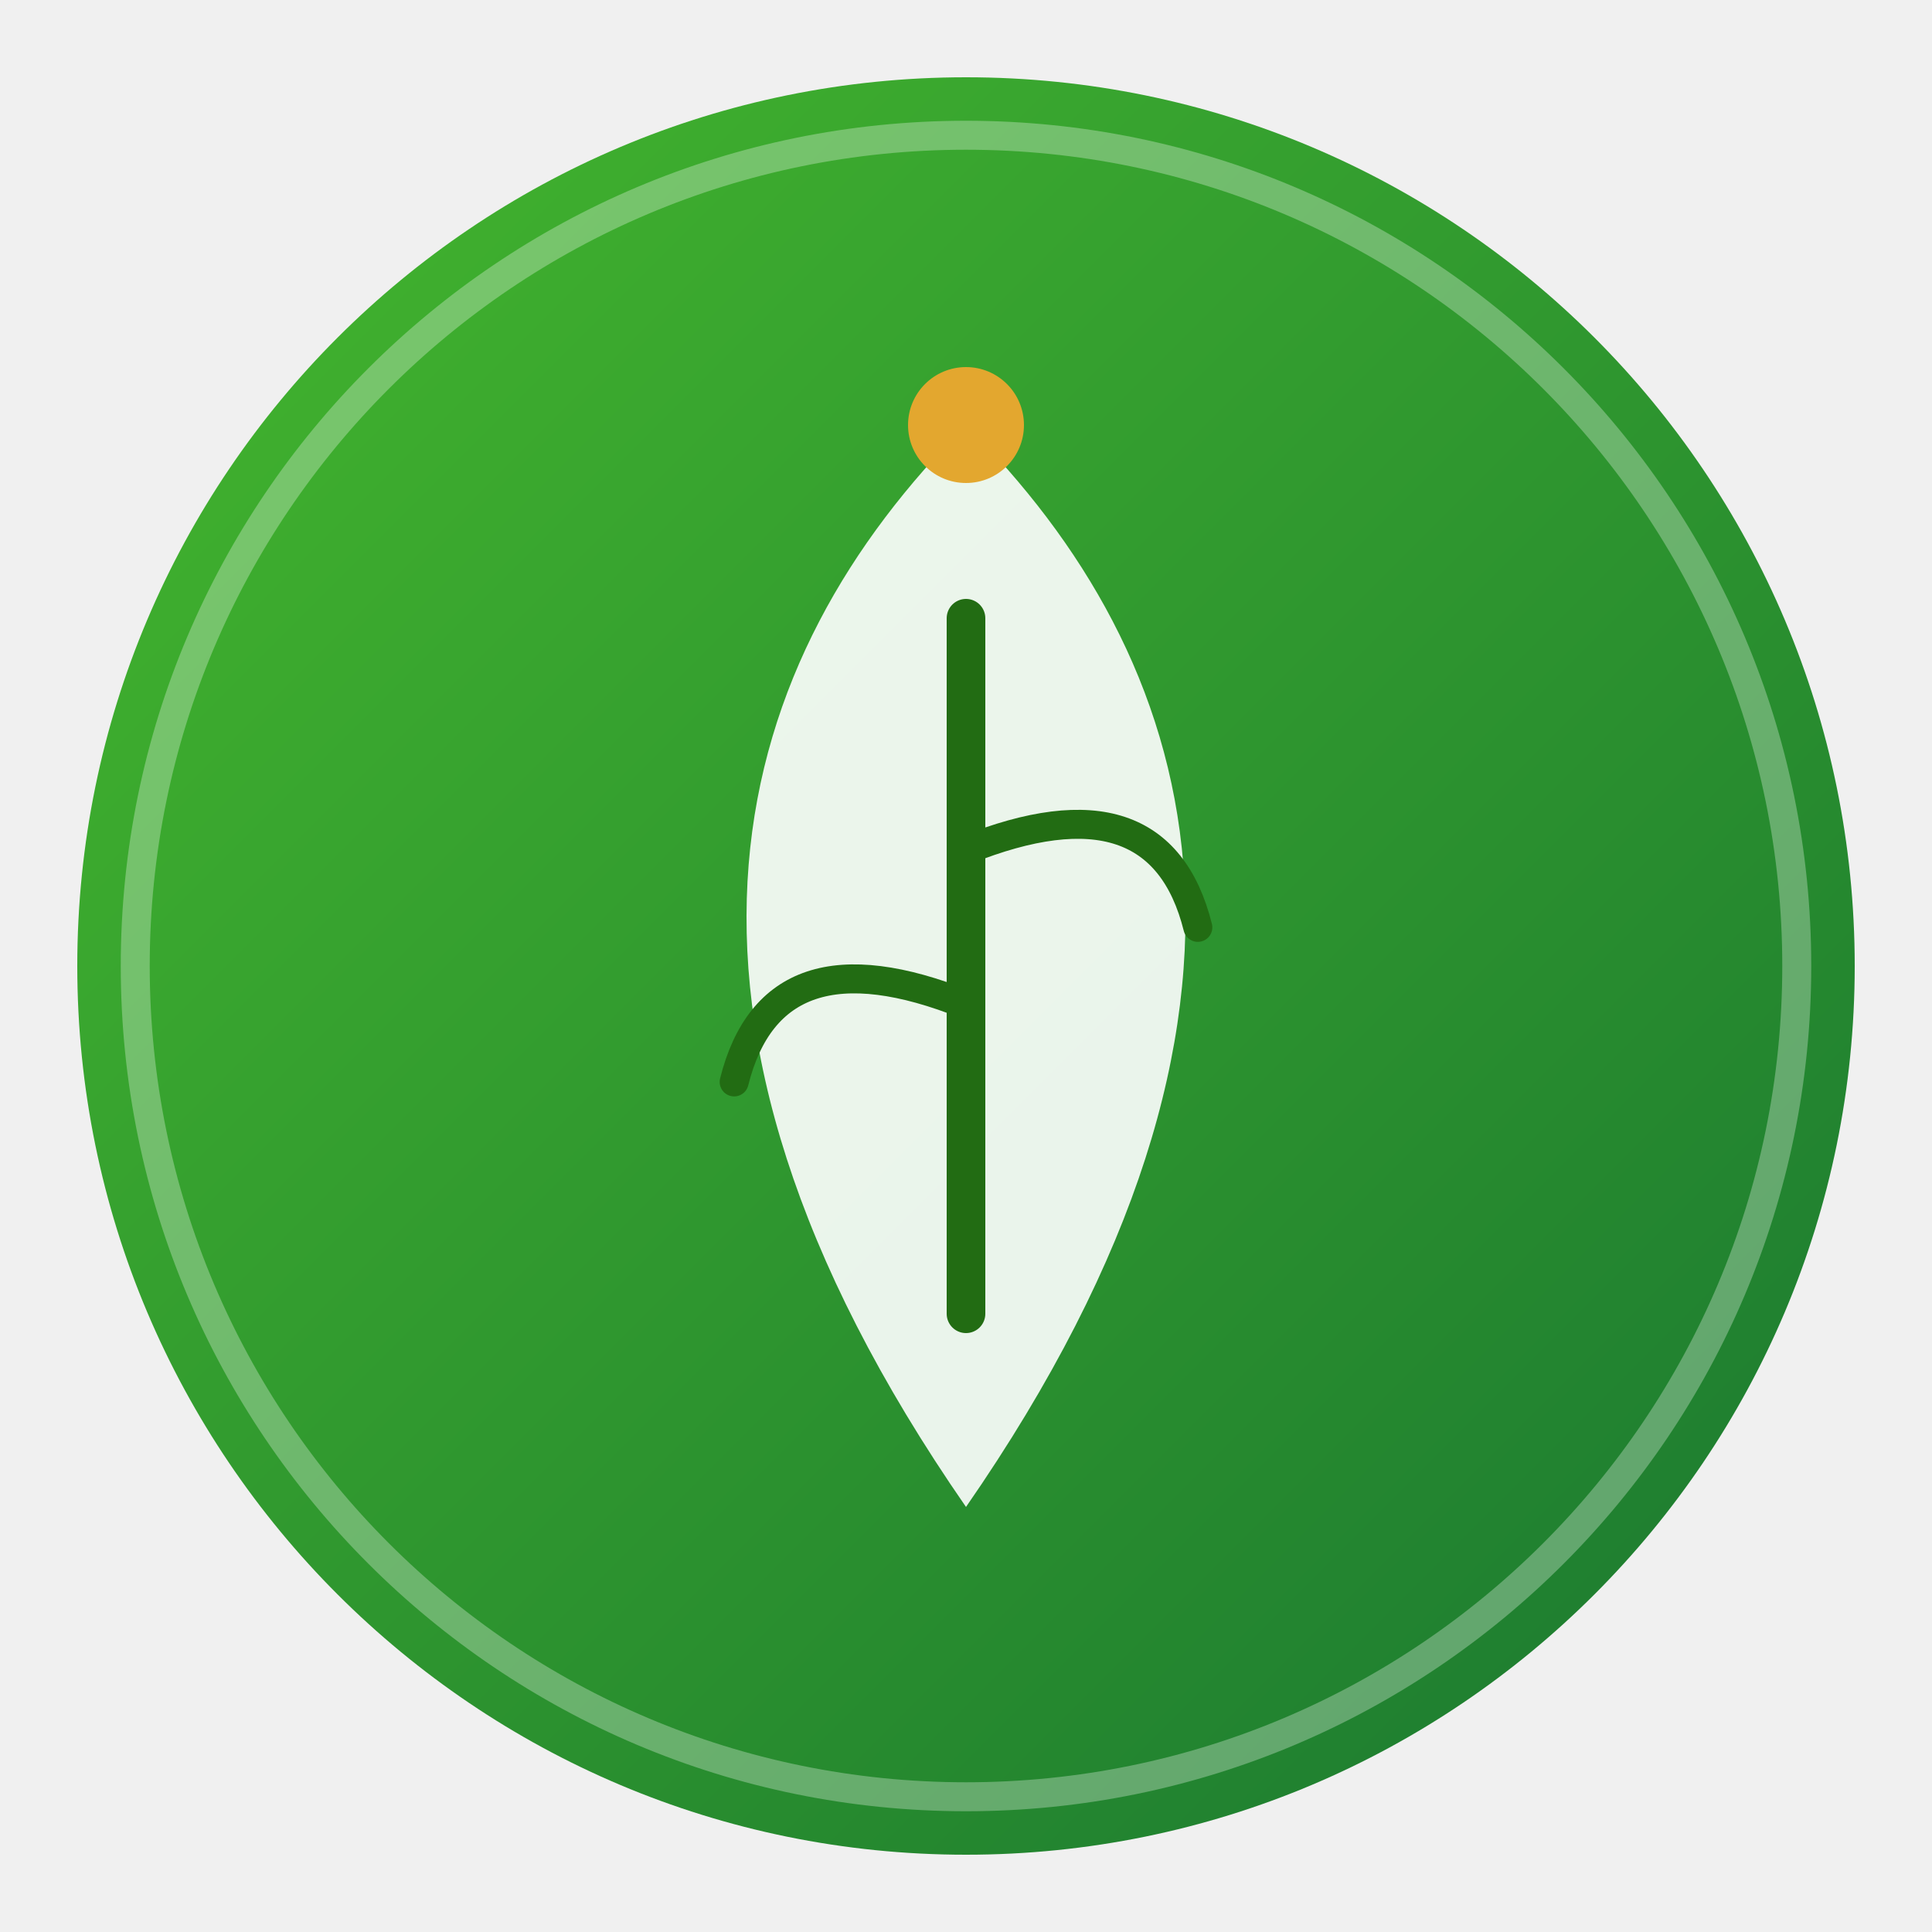
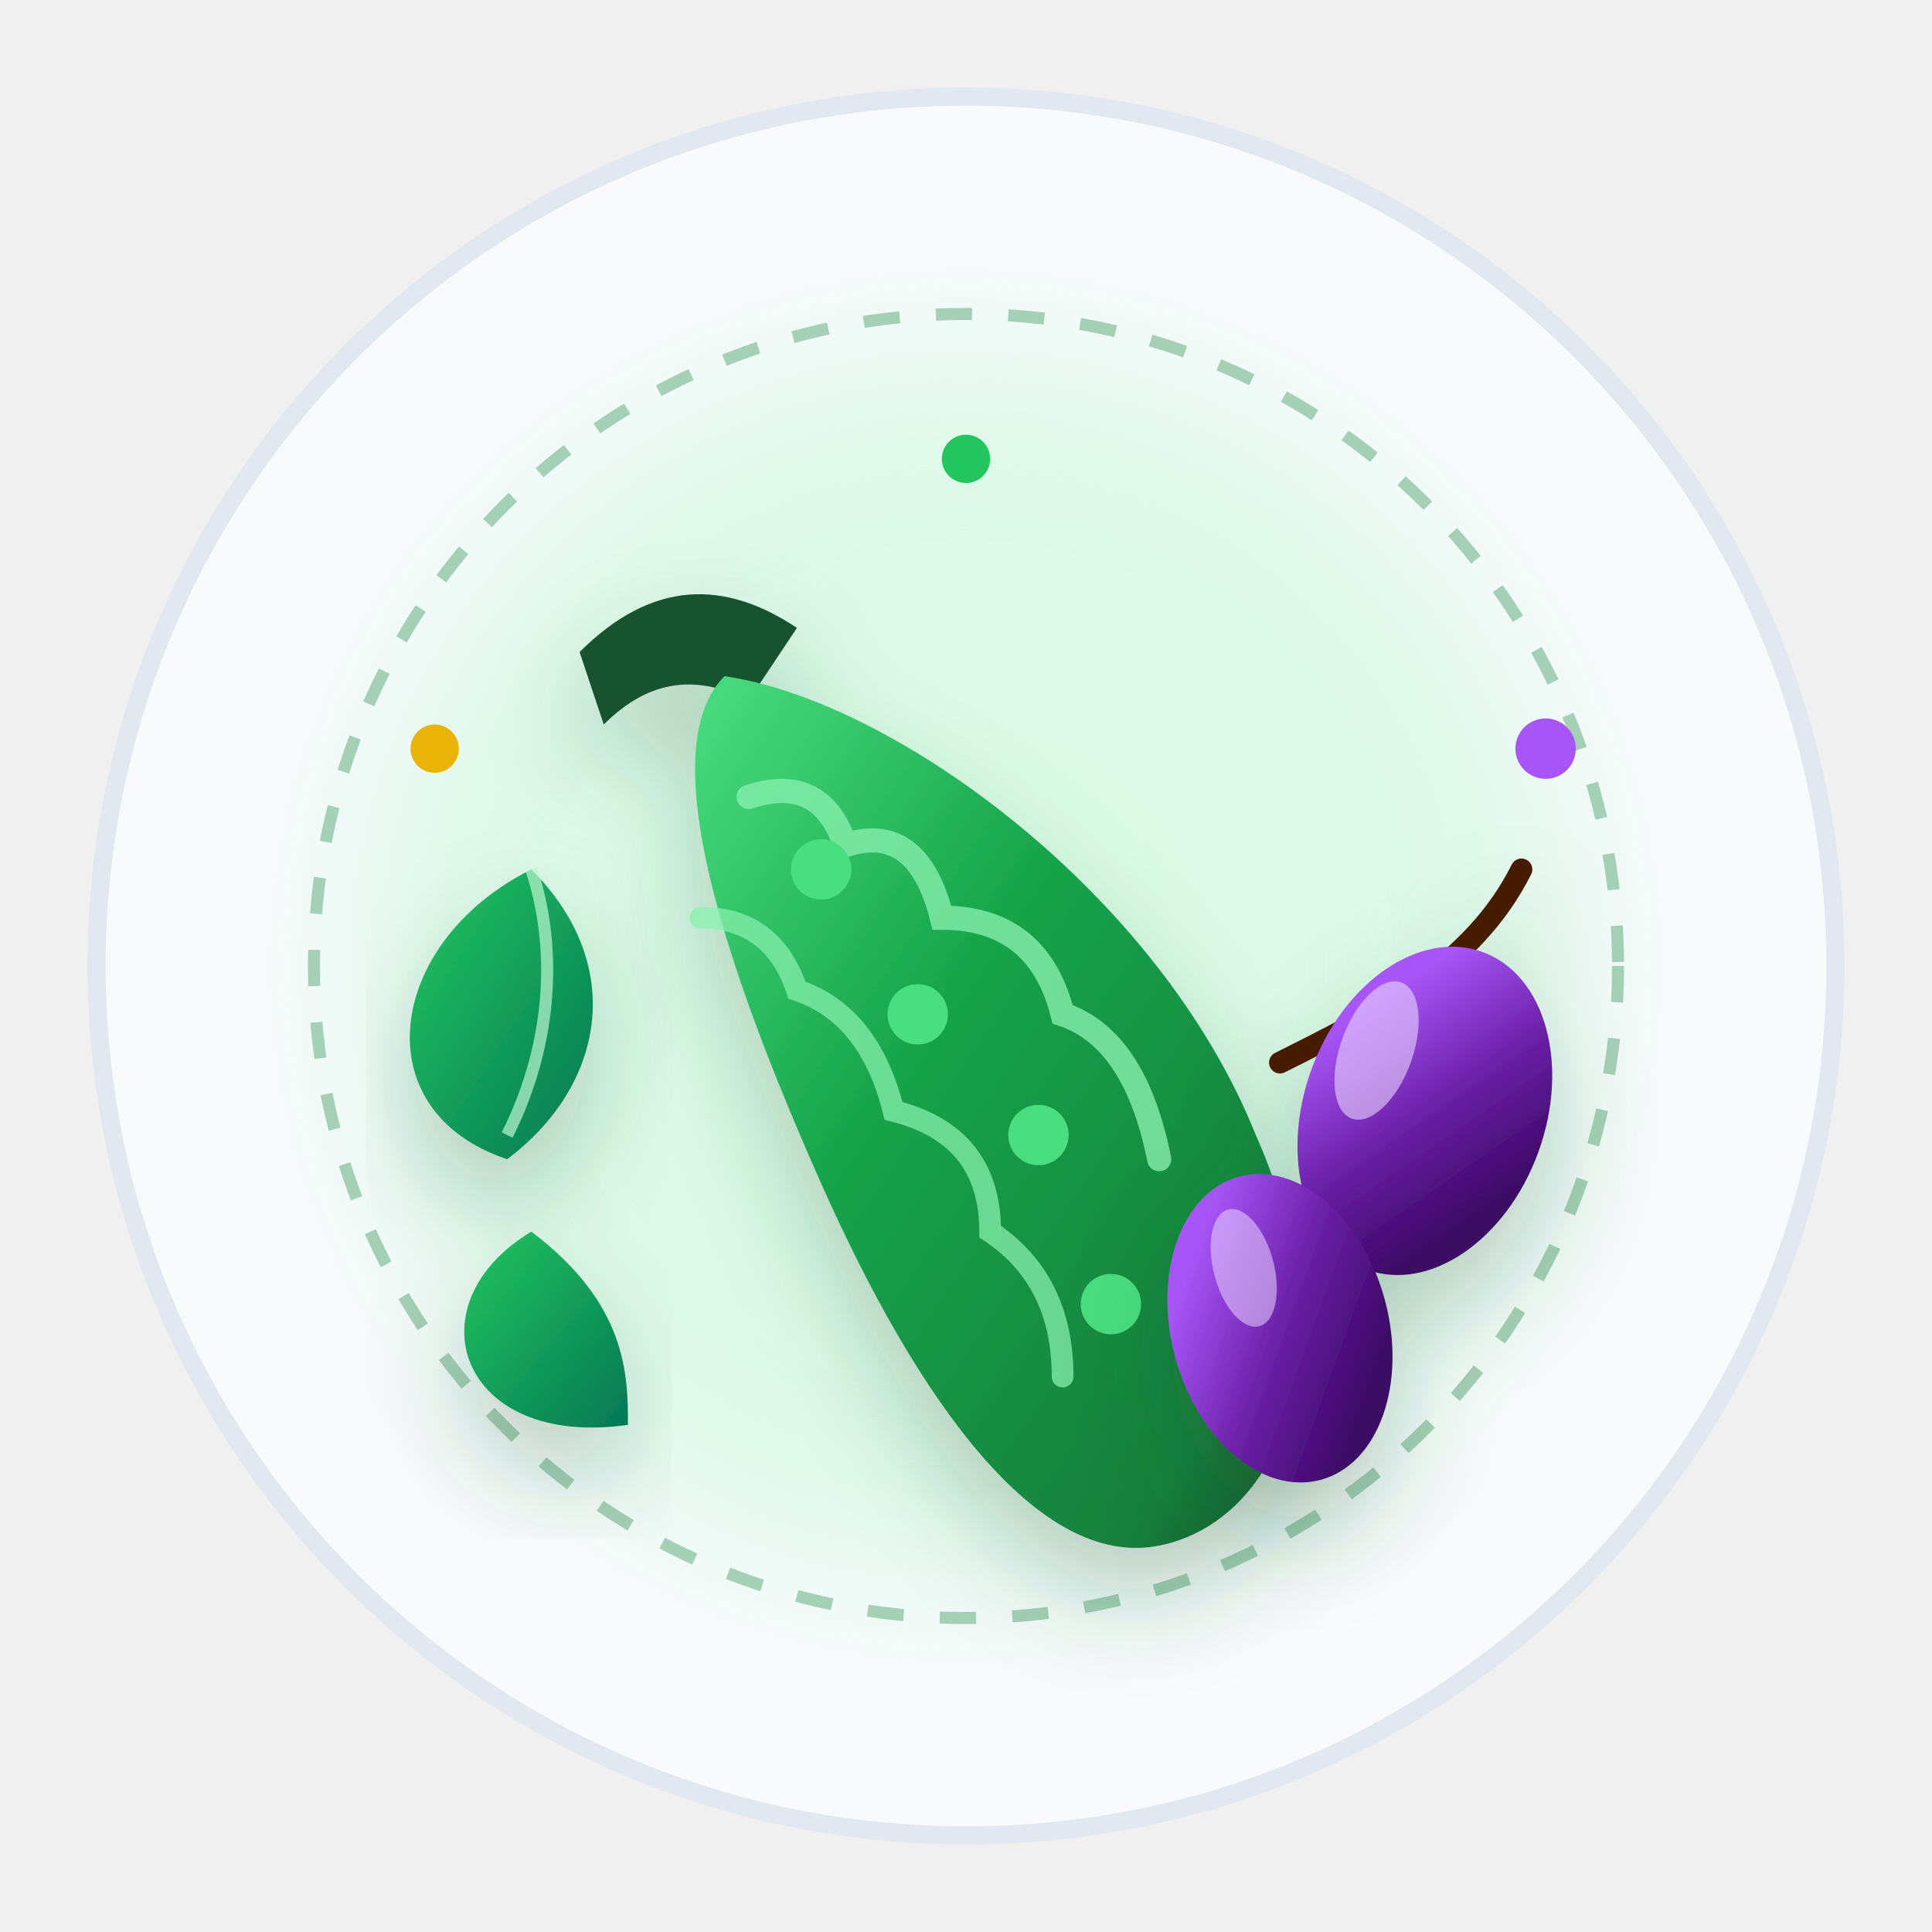
- <svg xmlns="http://www.w3.org/2000/svg" viewBox="0 0 100 100" width="100" height="100">
+ <svg xmlns="http://www.w3.org/2000/svg" viewBox="0 0 160 160" width="160" height="160">
  <defs>
-     <linearGradient id="catGrad6" x1="0%" y1="0%" x2="100%" y2="100%">
-       <stop offset="0%" stop-color="hsl(110, 60%, 45%)" />
-       <stop offset="100%" stop-color="hsl(135, 65%, 28%)" />
+     <radialGradient id="diabAura" cx="50%" cy="50%" r="50%">
+       <stop offset="0%" stop-color="#DCFCE7" stop-opacity="0.95" />
+       <stop offset="70%" stop-color="#BBF7D0" stop-opacity="0.4" />
+       <stop offset="100%" stop-color="#DCFCE7" stop-opacity="0" />
+     </radialGradient>
+     <linearGradient id="diabKarela" x1="0%" y1="0%" x2="100%" y2="100%">
+       <stop offset="0%" stop-color="#4ADE80" />
+       <stop offset="40%" stop-color="#16A34A" />
+       <stop offset="85%" stop-color="#15803D" />
+       <stop offset="100%" stop-color="#14532D" />
    </linearGradient>
+     <linearGradient id="diabJamun" x1="20%" y1="20%" x2="80%" y2="80%">
+       <stop offset="0%" stop-color="#A855F7" />
+       <stop offset="50%" stop-color="#6B21A8" />
+       <stop offset="100%" stop-color="#3B0764" />
+     </linearGradient>
+     <linearGradient id="diabGurmar" x1="0%" y1="0%" x2="100%" y2="100%">
+       <stop offset="0%" stop-color="#22C55E" />
+       <stop offset="100%" stop-color="#047857" />
+     </linearGradient>
+     <filter id="diabShadow" x="-20%" y="-20%" width="140%" height="140%">
+       <feDropShadow dx="0" dy="4" stdDeviation="4" flood-color="#14532D" flood-opacity="0.25" />
+     </filter>
  </defs>
-   <circle cx="50" cy="50" r="46" fill="url(#catGrad6)" />
-   <circle cx="50" cy="50" r="43" fill="none" stroke="#FFFFFF" stroke-width="1.5" stroke-opacity="0.3" />
-   <path d="M50 22 C62 34 68 52 50 78 C32 52 38 34 50 22 Z" fill="#FFFFFF" fill-opacity="0.9" />
-   <path d="M50 32 L50 68" stroke="hsl(110, 70%, 25%)" stroke-width="2" stroke-linecap="round" />
-   <path d="M50 44 Q60 40 62 48" stroke="hsl(110, 70%, 25%)" stroke-width="1.5" stroke-linecap="round" fill="none" />
-   <path d="M50 52 Q40 48 38 56" stroke="hsl(110, 70%, 25%)" stroke-width="1.5" stroke-linecap="round" fill="none" />
-   <circle cx="50" cy="22" r="3" fill="#E3A72F" />
+   <circle cx="80" cy="80" r="72" fill="#F8FAFC" stroke="#E2E8F0" stroke-width="1.5" />
+   <circle cx="80" cy="80" r="62" fill="url(#diabAura)" />
+   <g opacity="0.35" stroke="#15803D" stroke-width="1" fill="none">
+     <circle cx="80" cy="80" r="54" stroke-dasharray="3 3" />
+   </g>
+   <g filter="url(#diabShadow)">
+     <path d="M48 54 C54 48 60 48 66 52 L62 58 C58 56 54 56 50 60 Z" fill="#14532D" />
+     <path d="M60 56 C74 58 96 74 104 94 C112 112 106 126 96 128 C86 130 76 116 68 98 C60 80 54 62 60 56 Z" fill="url(#diabKarela)" />
+     <path d="M62 66 Q68 64 70 70 Q76 68 78 76 Q86 76 88 84 Q94 86 96 96" stroke="#86EFAC" stroke-width="2" stroke-linecap="round" fill="none" opacity="0.8" />
+     <path d="M58 76 Q64 76 66 82 Q72 84 74 92 Q82 94 82 102 Q88 106 88 114" stroke="#86EFAC" stroke-width="1.8" stroke-linecap="round" fill="none" opacity="0.75" />
+     <circle cx="68" cy="72" r="2.5" fill="#4ADE80" />
+     <circle cx="76" cy="84" r="2.5" fill="#4ADE80" />
+     <circle cx="86" cy="94" r="2.5" fill="#4ADE80" />
+     <circle cx="92" cy="108" r="2.5" fill="#4ADE80" />
+   </g>
+   <g filter="url(#diabShadow)">
+     <path d="M106 88 C114 84 122 80 126 72" stroke="#451A03" stroke-width="1.8" stroke-linecap="round" fill="none" />
+     <ellipse cx="118" cy="92" rx="10" ry="14" transform="rotate(20 118 92)" fill="url(#diabJamun)" />
+     <ellipse cx="114" cy="87" rx="3" ry="6" transform="rotate(20 114 87)" fill="#E9D5FF" opacity="0.6" />
+     <ellipse cx="106" cy="110" rx="9" ry="13" transform="rotate(-15 106 110)" fill="url(#diabJamun)" />
+     <ellipse cx="103" cy="105" rx="2.5" ry="5" transform="rotate(-15 103 105)" fill="#E9D5FF" opacity="0.55" />
+   </g>
+   <g filter="url(#diabShadow)">
+     <path d="M42 96 C30 92 32 78 44 72 C52 80 50 90 42 96 Z" fill="url(#diabGurmar)" />
+     <path d="M42 94 C46 86 46 78 44 72" stroke="#BBF7D0" stroke-width="1" fill="none" opacity="0.7" />
+     <path d="M52 118 C38 120 34 108 44 102 C52 108 52 114 52 118 Z" fill="url(#diabGurmar)" />
+   </g>
+   <circle cx="80" cy="38" r="2" fill="#22C55E" />
+   <circle cx="128" cy="62" r="2.5" fill="#A855F7" />
+   <circle cx="36" cy="62" r="2" fill="#EAB308" />
</svg>
